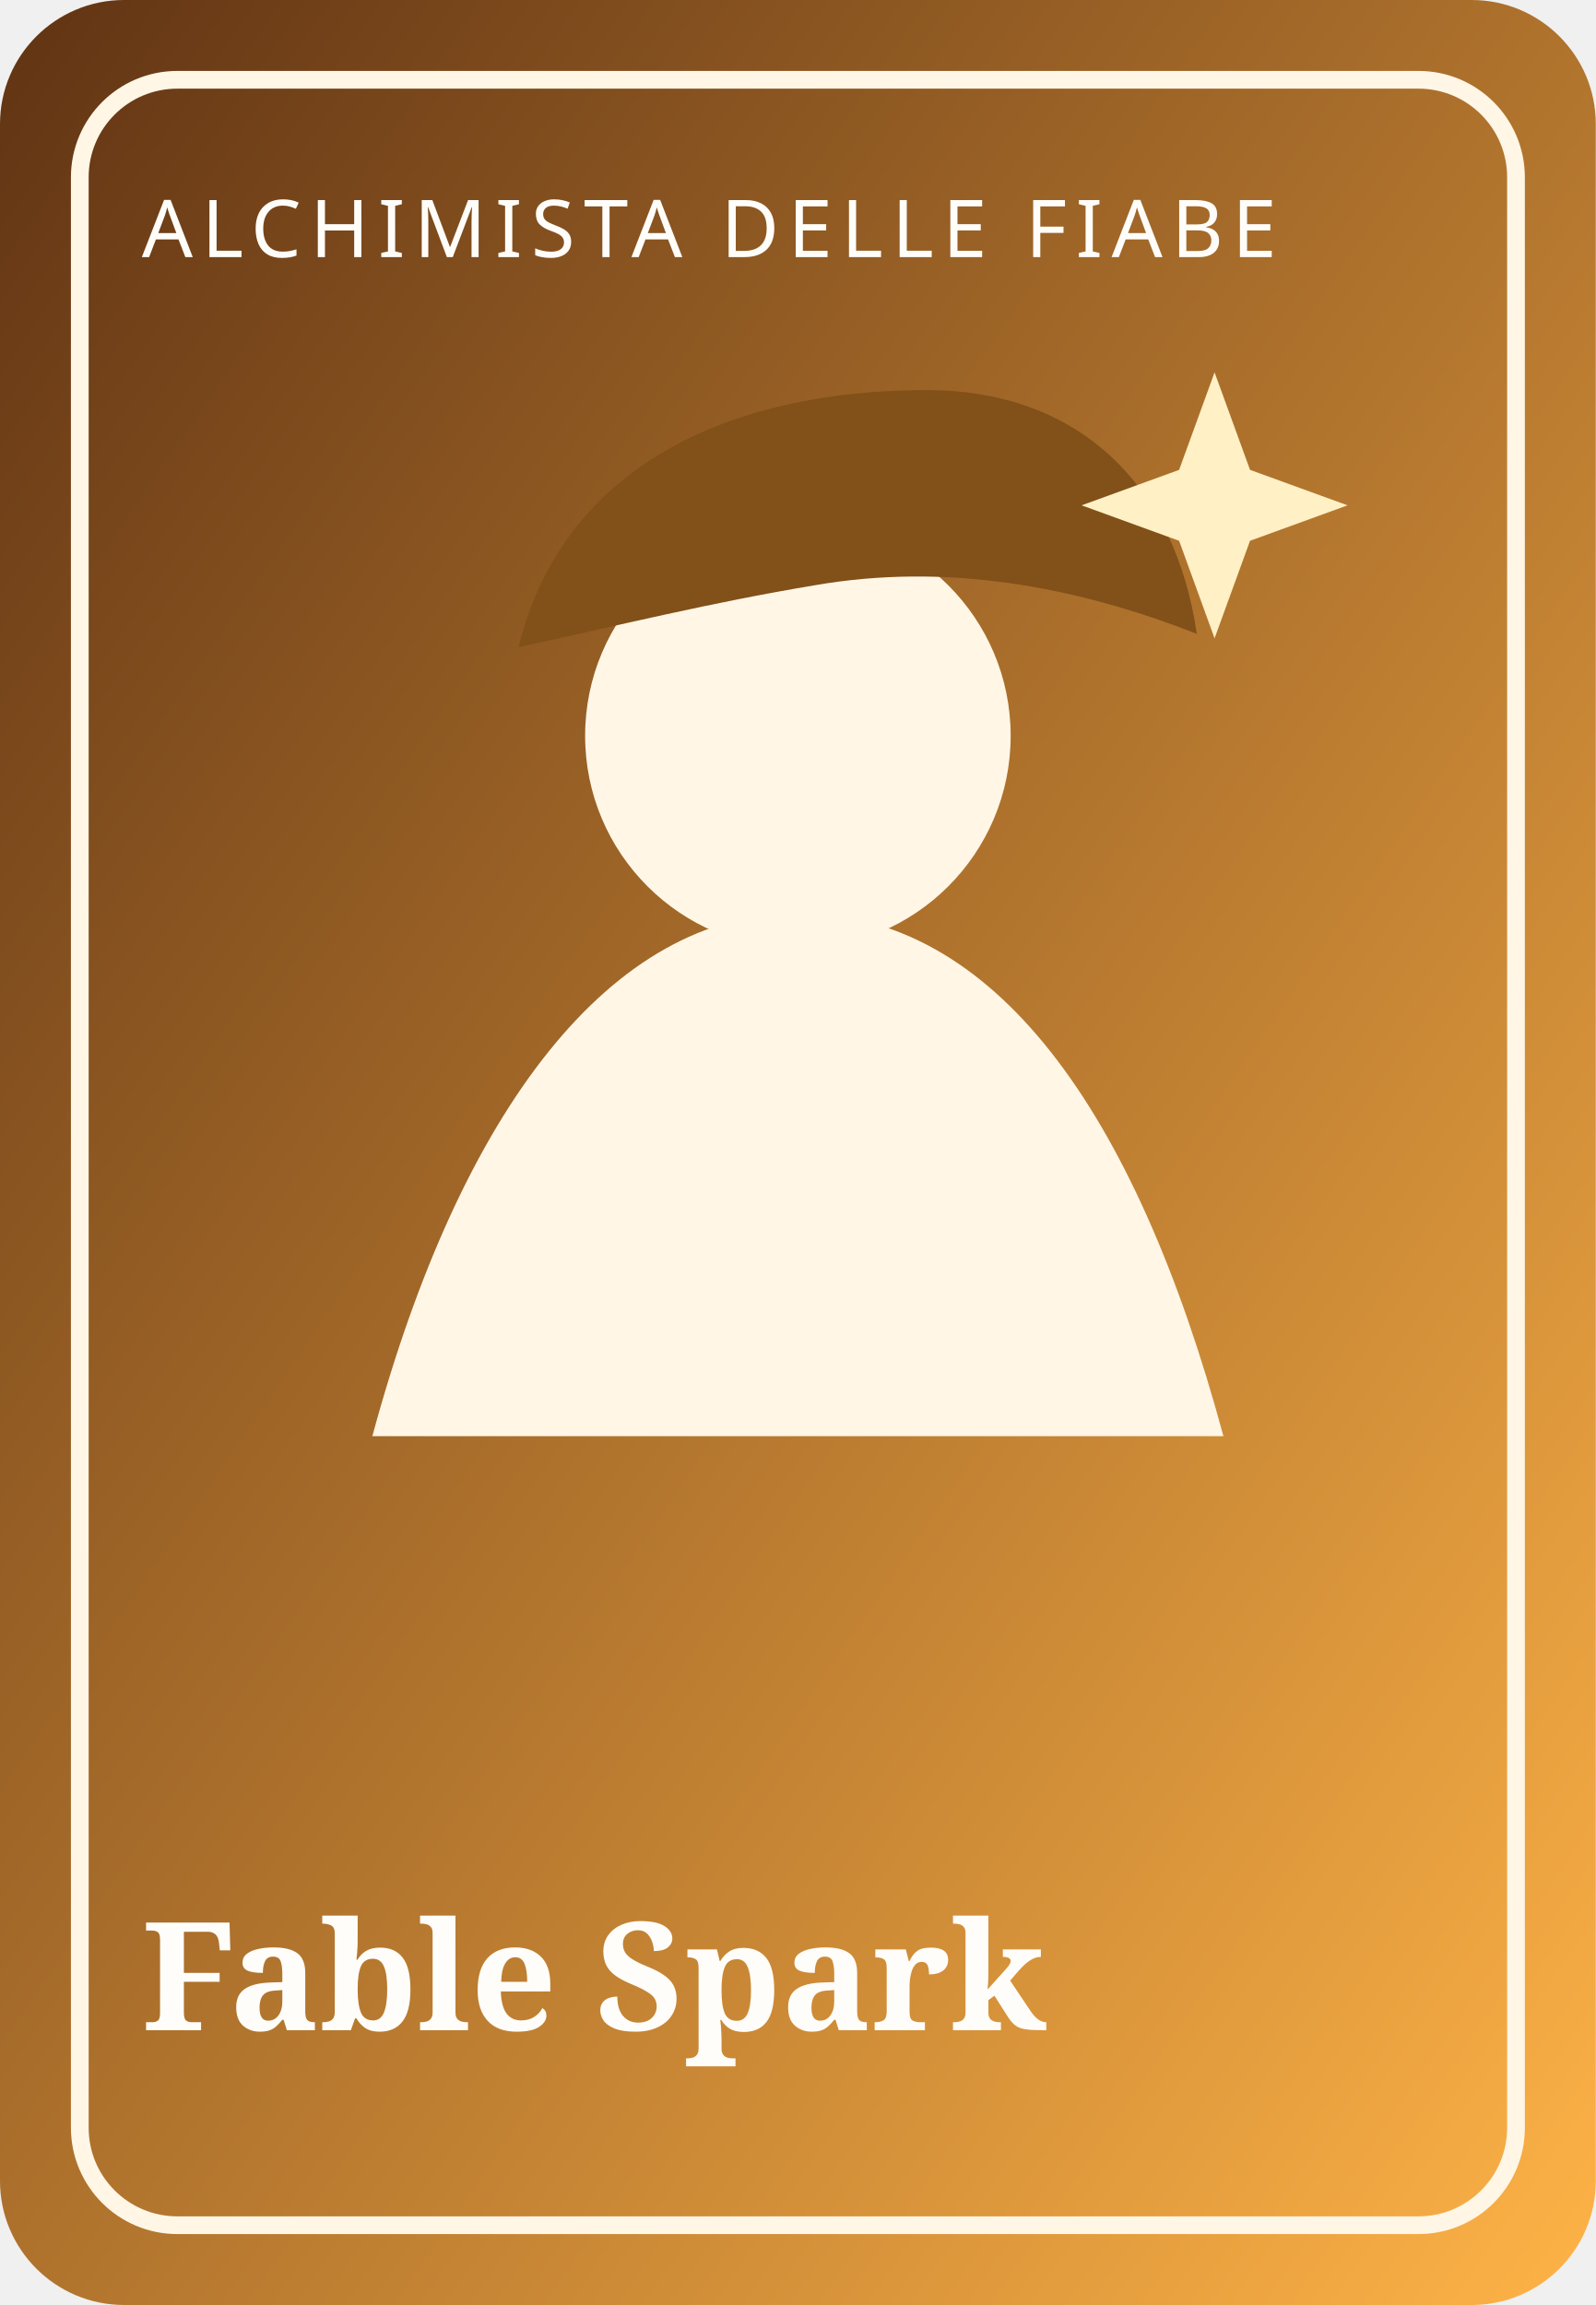
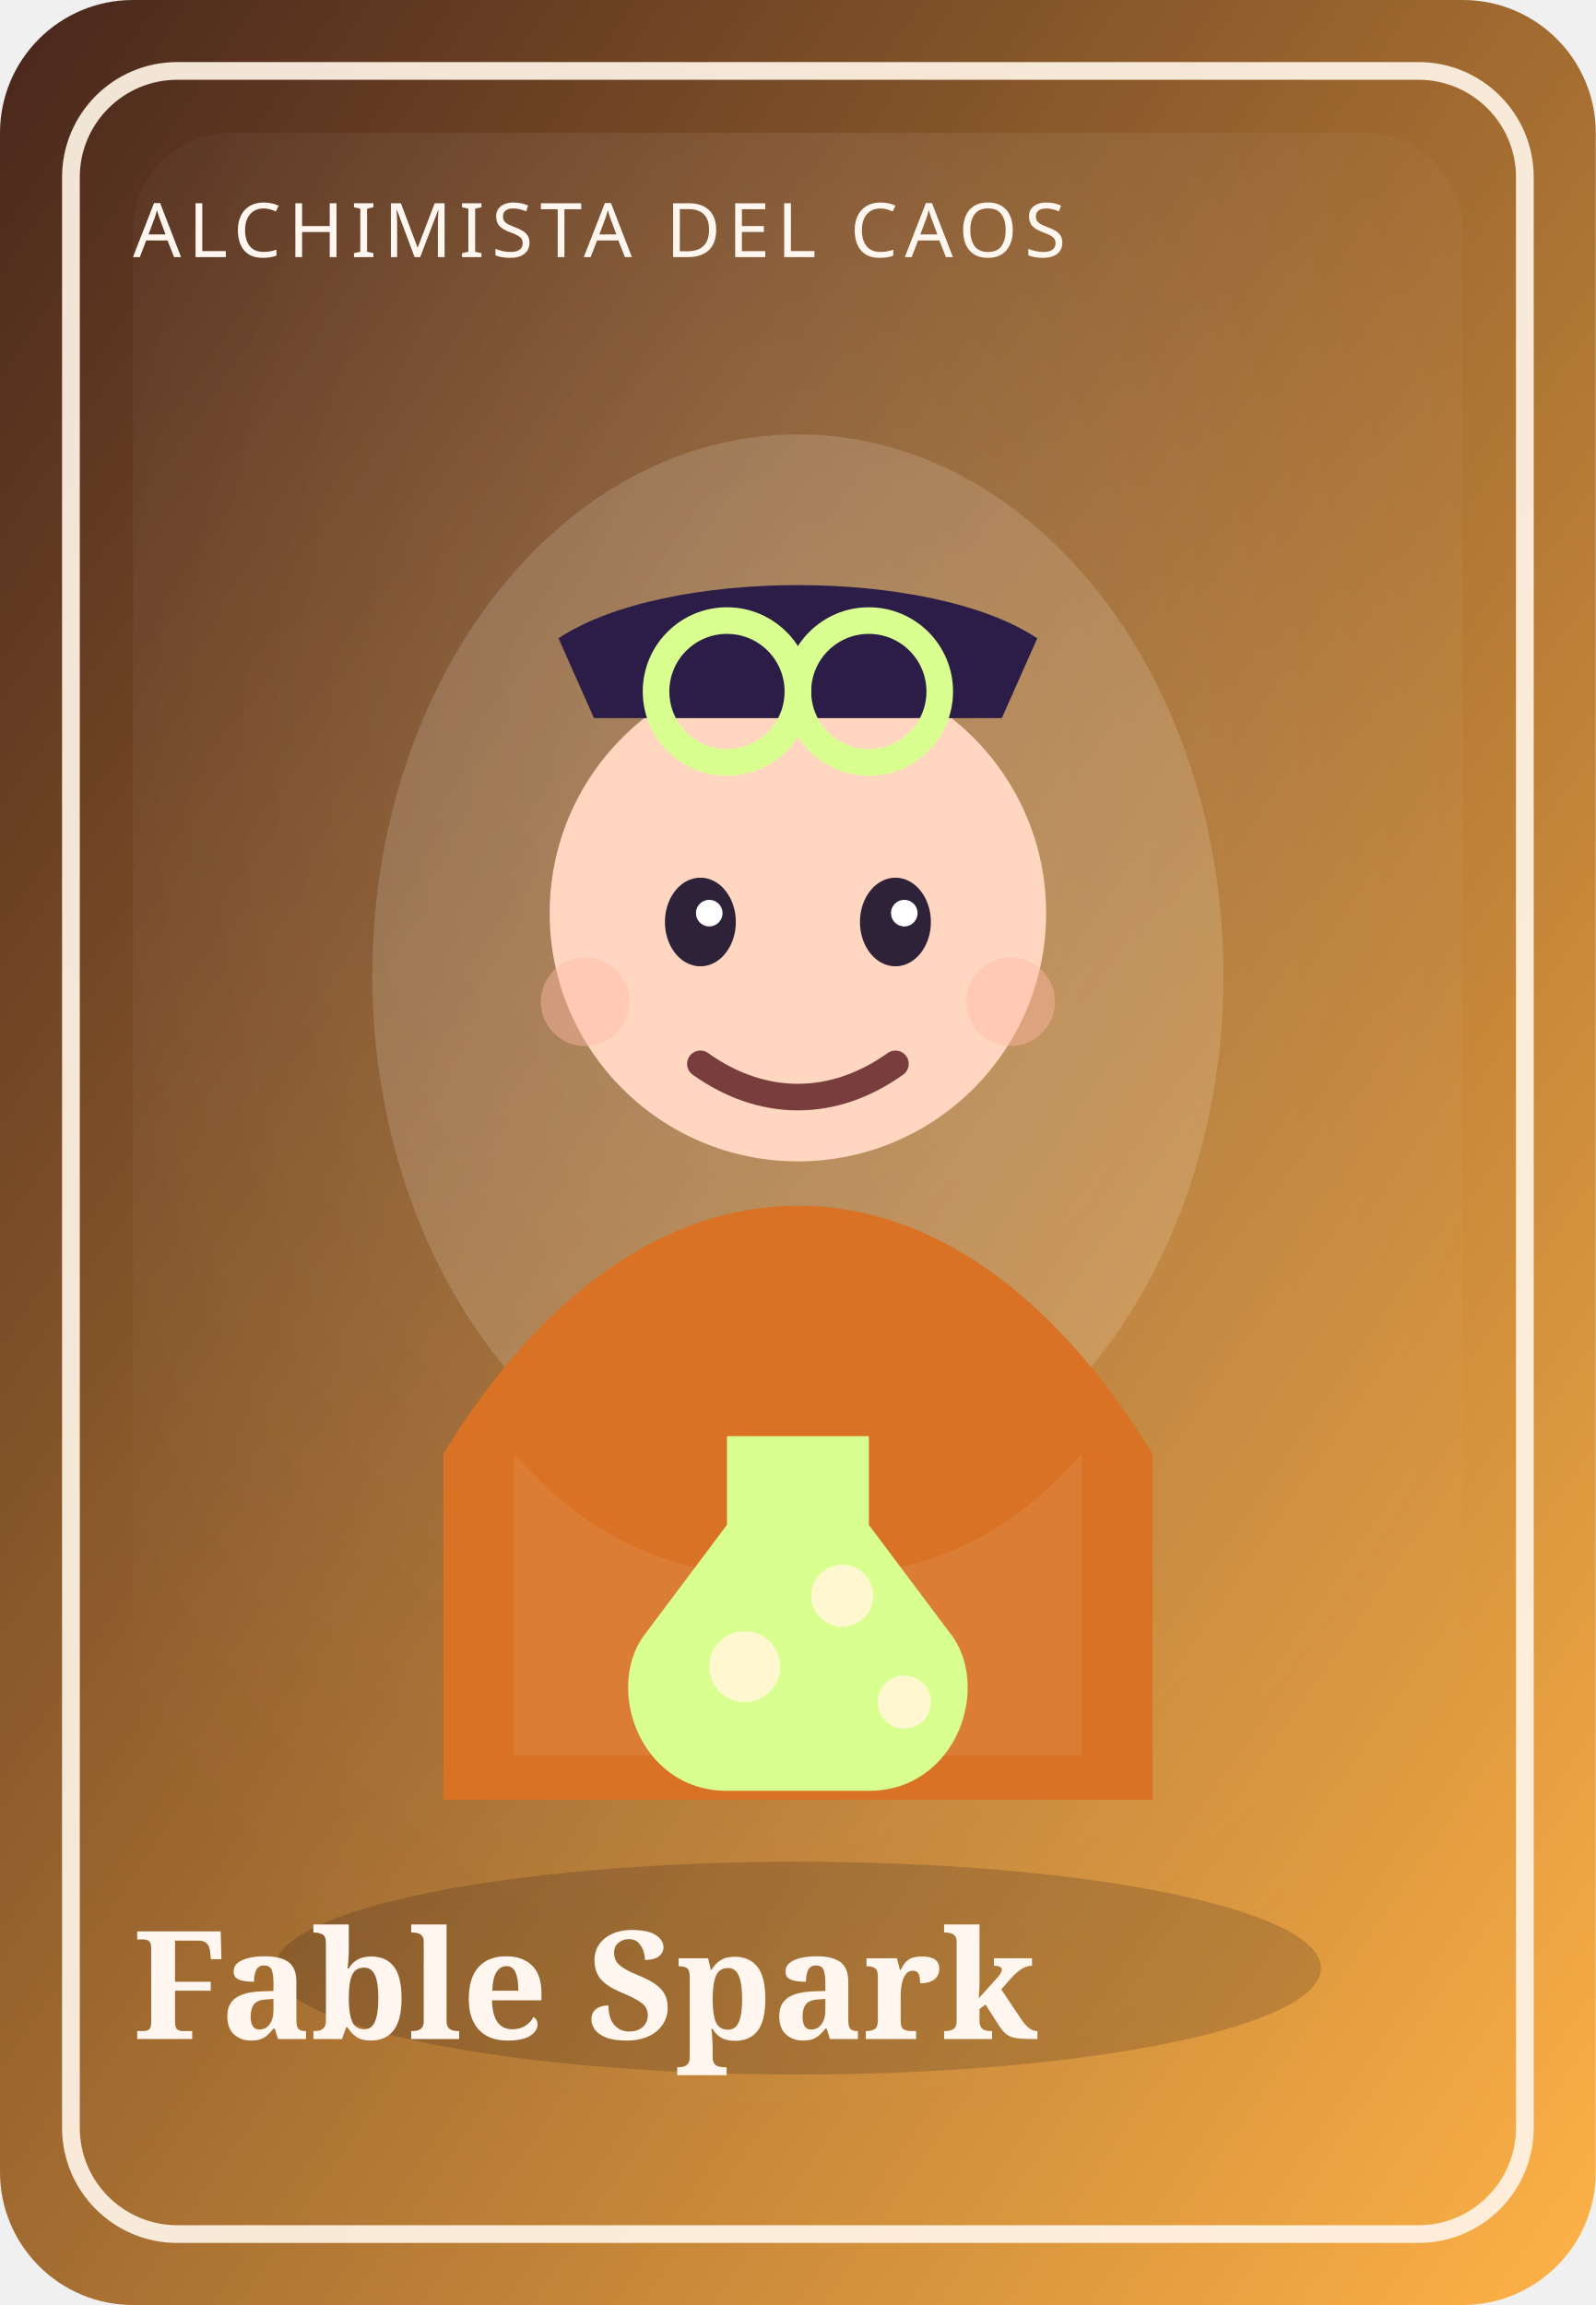
<svg xmlns="http://www.w3.org/2000/svg" viewBox="0 0 360 520">
  <defs>
-     <linearGradient id="g" x1="0%" y1="0%" x2="100%" y2="100%">
-       <stop offset="0%" stop-color="#603313" />
+     <linearGradient id="bg" x1="0%" y1="0%" x2="100%" y2="100%">
+       <stop offset="0%" stop-color="#48261b" />
      <stop offset="100%" stop-color="#ffb347" />
    </linearGradient>
+     <radialGradient id="glow" cx="50%" cy="30%" r="70%">
+       <stop offset="0%" stop-color="#ffffff" stop-opacity="0.34" />
+       <stop offset="100%" stop-color="#ffffff" stop-opacity="0" />
+     </radialGradient>
  </defs>
-   <rect width="360" height="520" rx="28" fill="url(#g)" />
-   <rect x="18" y="18" width="324" height="484" rx="22" fill="none" stroke="#fff6e6" stroke-width="4" />
-   <path d="M84 324c20-74 54-118 96-118 44 0 76 44 96 118" fill="#fff6e6" />
-   <circle cx="180" cy="166" r="48" fill="#fff6e6" />
-   <path d="M117 146c10-41 48-58 92-58 34 0 56 21 61 55-28-11-57-16-86-11-24 4-44 9-67 14z" fill="#825019" />
-   <path d="M274 84l8 22 22 8-22 8-8 22-8-22-22-8 22-8z" fill="#fff0c5" />
-   <text x="32" y="58" font-size="18" fill="#fffdf9" font-family="'Trebuchet MS', sans-serif" letter-spacing="2">ALCHIMISTA DELLE FIABE</text>
-   <text x="32" y="458" font-size="34" fill="#fffdf9" font-family="Georgia, serif" font-weight="700">Fable Spark</text>
+   <rect width="360" height="520" rx="30" fill="url(#bg)" />
+   <rect x="16" y="16" width="328" height="488" rx="24" fill="none" stroke="#fff4e6" stroke-width="4" opacity="0.92" />
+   <rect x="30" y="30" width="300" height="460" rx="22" fill="url(#glow)" opacity="0.38" />
+   <ellipse cx="180" cy="220" rx="96" ry="122" fill="#fff3e9" fill-opacity="0.16" />
+   <ellipse cx="180" cy="444" rx="118" ry="24" fill="#130d18" fill-opacity="0.18" />
+   <path d="M100 328c22-36 50-56 80-56s58 20 80 56v78H100z" fill="#d97224" />
+   <path d="M116 328c16 18 34 28 64 28s48-10 64-28v68H116z" fill="#ffffff" fill-opacity="0.08" />
+   <circle cx="180" cy="206" r="56" fill="#ffd7c1" />
+   <path d="M126 144c24-16 84-16 108 0l-8 18H134z" fill="#2b1d47" />
+   <circle cx="164" cy="156" r="16" fill="none" stroke="#d8ff90" stroke-width="6" />
+   <circle cx="196" cy="156" r="16" fill="none" stroke="#d8ff90" stroke-width="6" />
+   <path d="M180 156h0" stroke="#d8ff90" stroke-width="6" />
+   <ellipse cx="158" cy="208" rx="8" ry="10" fill="#2d2238" />
+   <ellipse cx="202" cy="208" rx="8" ry="10" fill="#2d2238" />
+   <circle cx="160" cy="206" r="3" fill="#ffffff" />
+   <circle cx="204" cy="206" r="3" fill="#ffffff" />
+   <path d="M158 240c14 10 30 10 44 0" stroke="#7a3d3d" stroke-width="6" stroke-linecap="round" fill="none" />
+   <circle cx="132" cy="226" r="10" fill="#ffb8a6" fill-opacity="0.45" />
+   <circle cx="228" cy="226" r="10" fill="#ffb8a6" fill-opacity="0.45" />
+   <path d="M164 324h32v20l18 24c10 12 2 36-18 36h-32c-20 0-28-24-18-36l18-24z" fill="#d8ff90" />
+   <circle cx="168" cy="376" r="8" fill="#fff7cf" />
+   <circle cx="190" cy="360" r="7" fill="#fff7cf" />
+   <circle cx="204" cy="384" r="6" fill="#fff7cf" />
+   <text x="30" y="58" font-size="17" fill="#fff7ef" font-family="Trebuchet MS, sans-serif" letter-spacing="1.6">ALCHIMISTA DEL CAOS</text>
+   <text x="30" y="460" font-size="34" fill="#fff7ef" font-family="Georgia, serif" font-weight="700">Fable Spark</text>
</svg>
